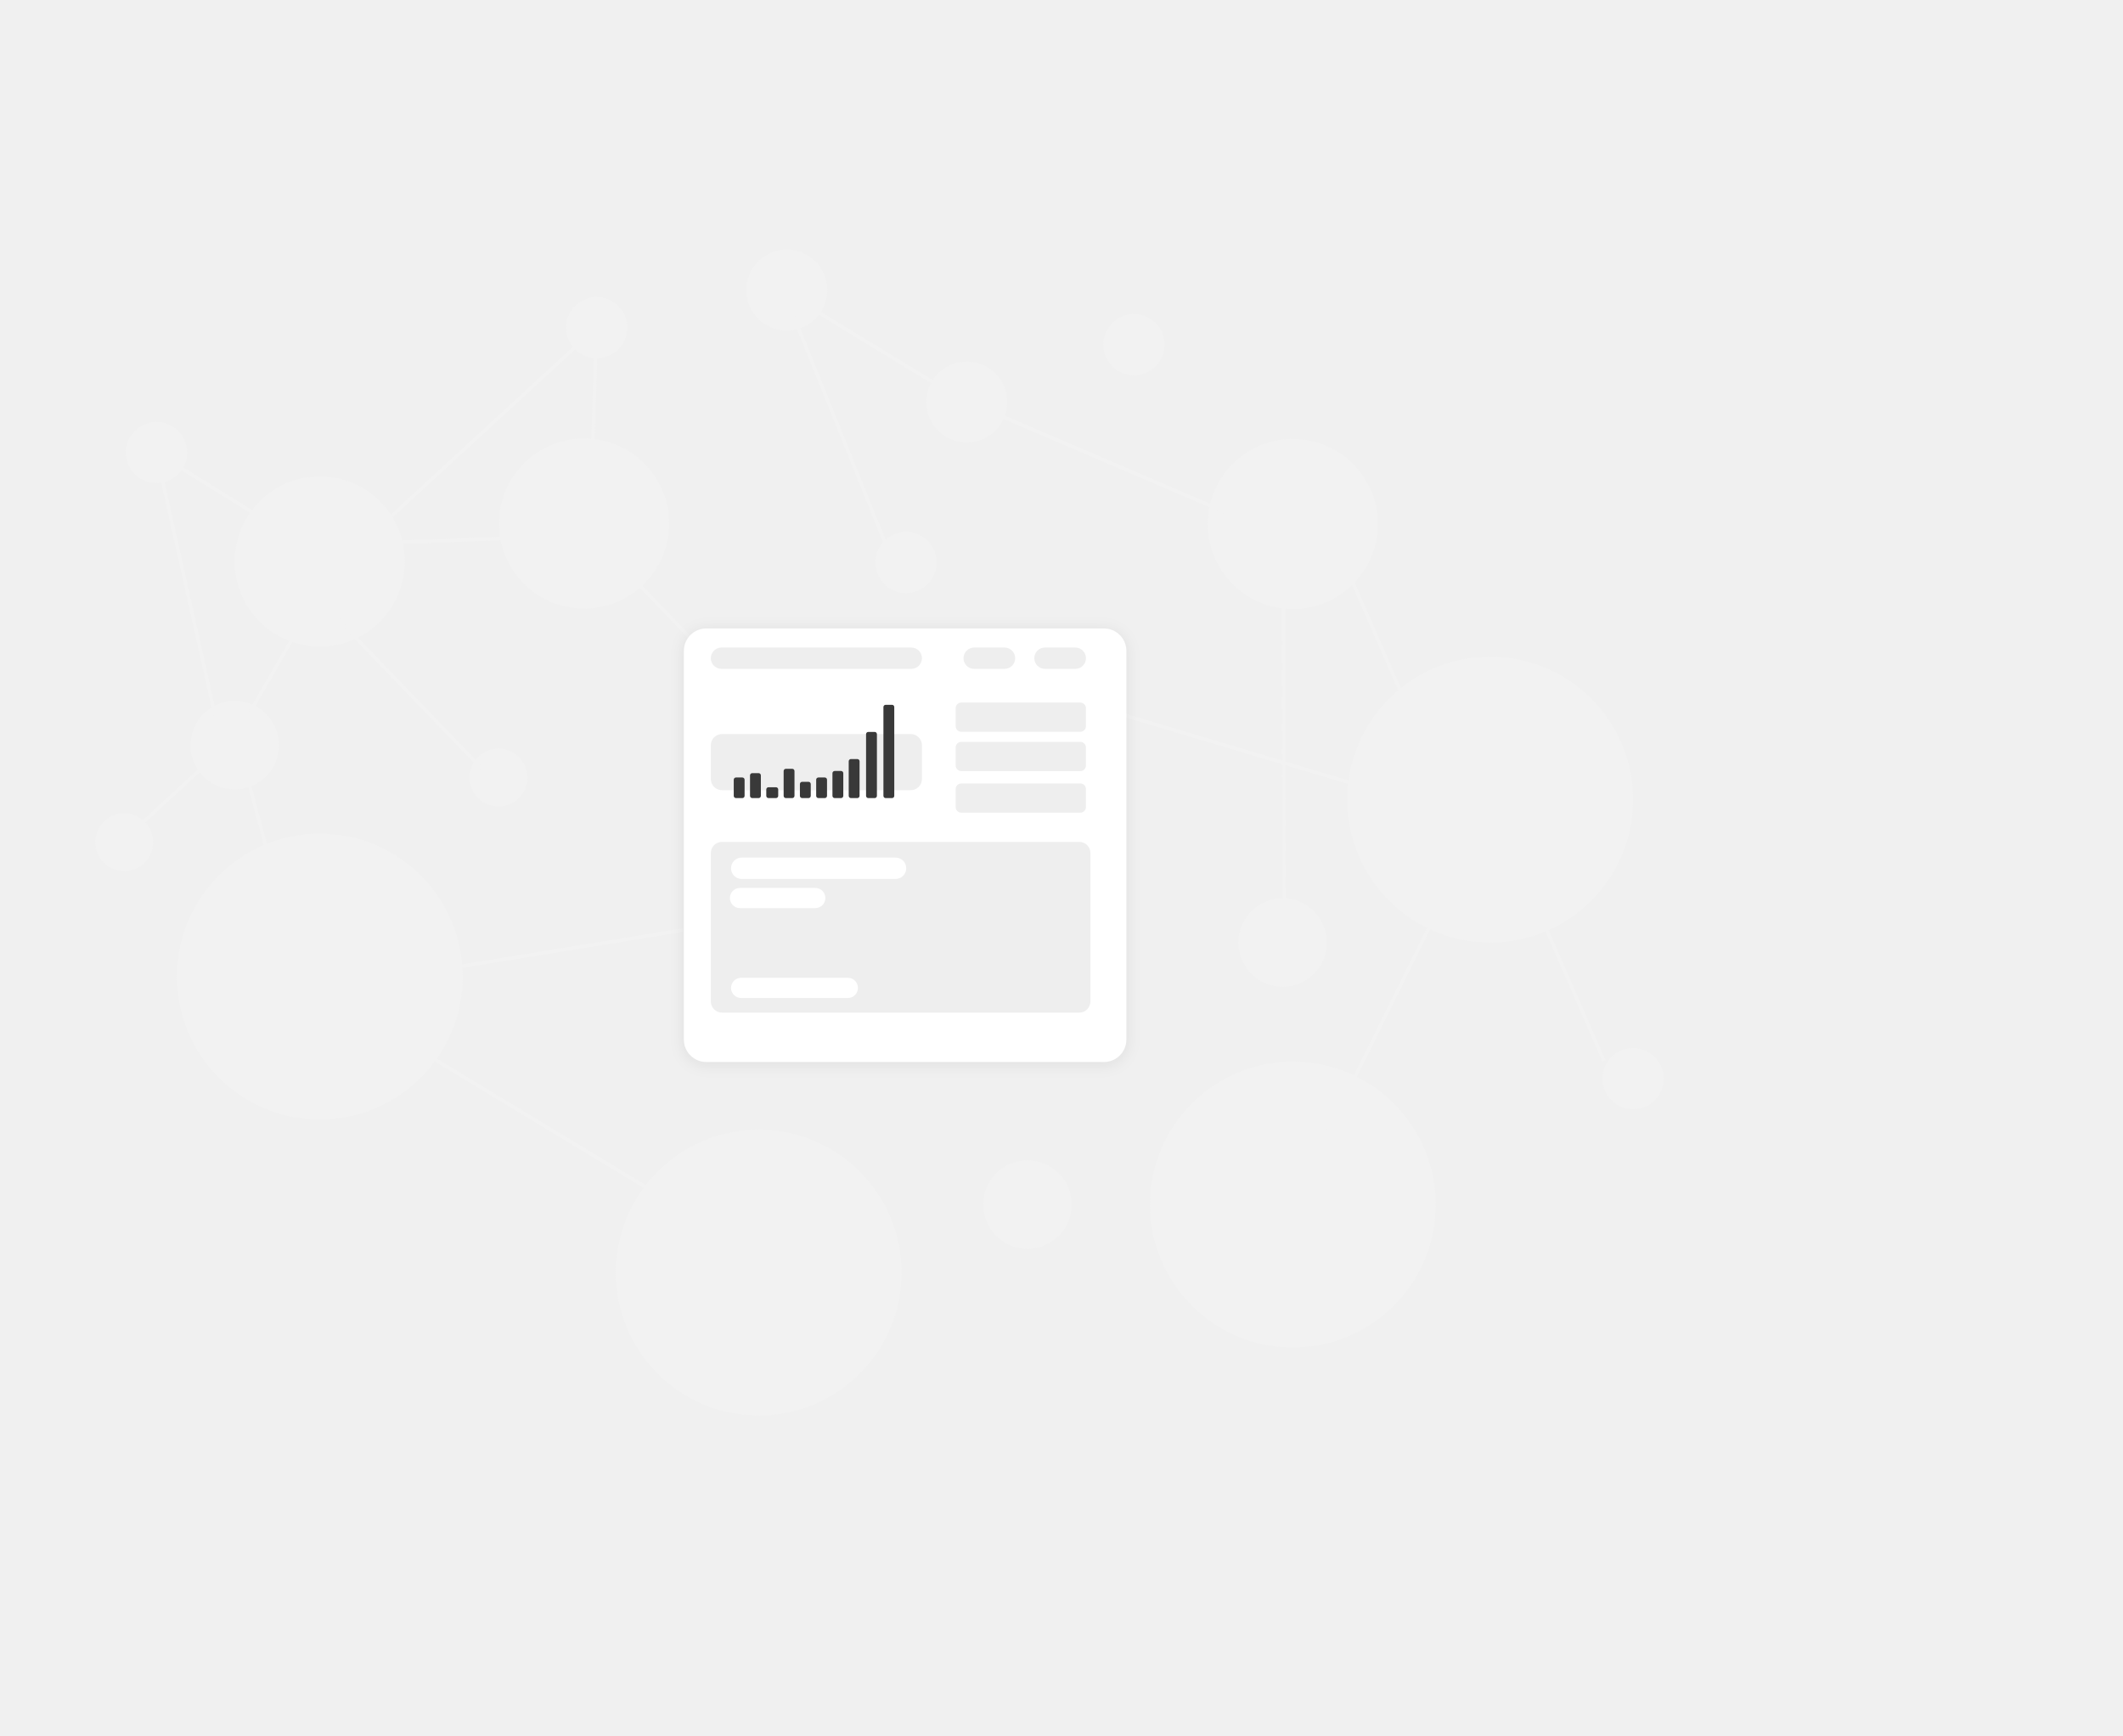
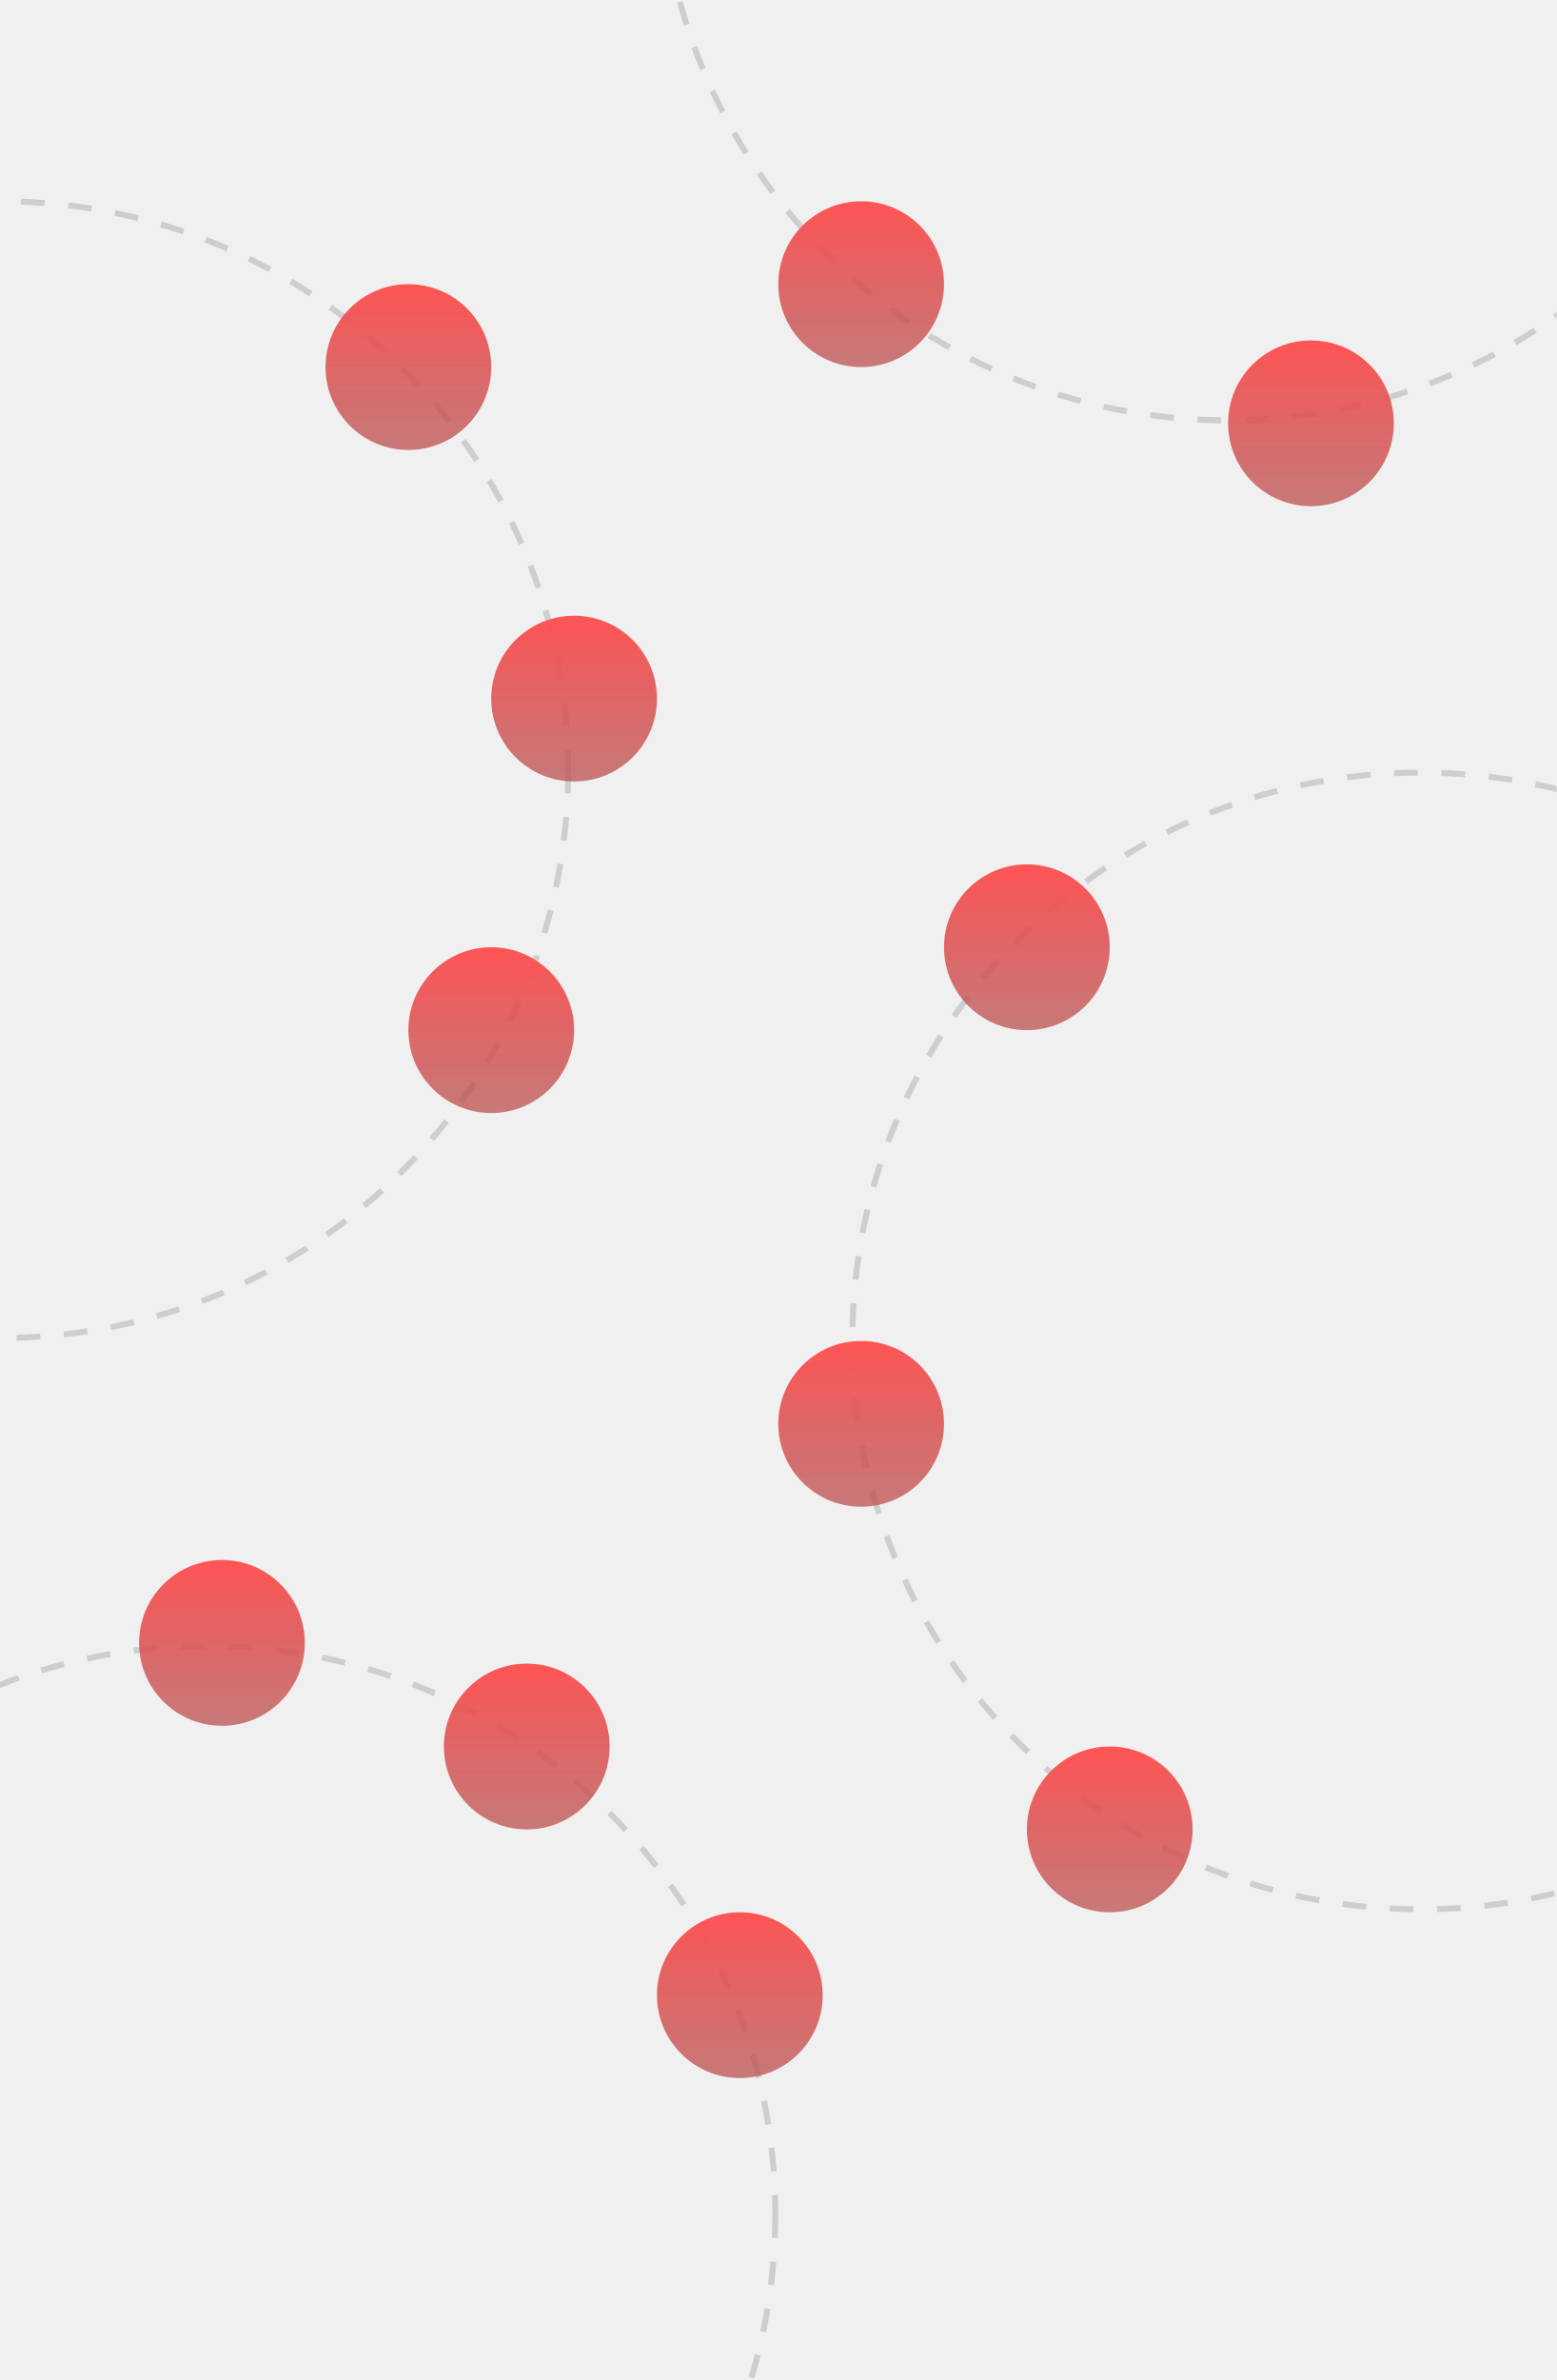
- <svg xmlns="http://www.w3.org/2000/svg" width="624" height="510" viewBox="0 0 624 510" fill="none">
-   <rect width="18" height="18" rx="9" transform="matrix(-1 0 0 1 55 124)" fill="#F2F2F2" />
-   <rect width="18" height="18" rx="9" transform="matrix(-1 0 0 1 489 308)" fill="#F2F2F2" />
-   <rect width="18" height="18" rx="9" transform="matrix(-0.5 -0.866025 -0.866025 0.5 187.674 99.5884)" fill="#F2F2F2" />
-   <rect width="18" height="18" rx="9" transform="matrix(-0.5 -0.866025 -0.866025 0.5 278.589 168.588)" fill="#F2F2F2" />
-   <rect width="18" height="18" rx="9" transform="matrix(-0.5 -0.866025 -0.866025 0.5 345.589 104.588)" fill="#F2F2F2" />
-   <rect x="69" y="140" width="50" height="50" rx="25" fill="#F2F2F2" />
-   <rect x="355" y="129" width="50" height="50" rx="25" fill="#F2F2F2" />
-   <rect x="180.818" y="119.713" width="50" height="50" rx="25" transform="rotate(60 180.818 119.713)" fill="#F2F2F2" />
-   <rect x="288.507" y="101.892" width="23.804" height="23.804" rx="11.902" transform="rotate(60 288.507 101.892)" fill="#F2F2F2" />
-   <rect x="235.615" y="69" width="23.804" height="23.804" rx="11.902" transform="rotate(60 235.615 69)" fill="#F2F2F2" />
-   <rect x="28" y="239" width="17" height="17" rx="8.5" fill="#F2F2F2" />
-   <rect x="138" y="220" width="17" height="17" rx="8.5" fill="#F2F2F2" />
-   <rect x="52" y="245" width="84" height="84" rx="42" fill="#F2F2F2" />
-   <rect x="396" y="193" width="84" height="84" rx="42" fill="#F2F2F2" />
-   <rect x="181" y="332" width="84" height="84" rx="42" fill="#F2F2F2" />
-   <rect x="338" y="312" width="84" height="84" rx="42" fill="#F2F2F2" />
-   <rect x="56" y="206" width="26" height="26" rx="13" fill="#F2F2F2" />
-   <rect x="289" y="341" width="26" height="26" rx="13" fill="#F2F2F2" />
-   <rect x="364" y="264" width="26" height="26" rx="13" fill="#F2F2F2" />
-   <line x1="53.263" y1="137.575" x2="74.263" y2="150.575" stroke="#F2F2F2" />
-   <line x1="175.05" y1="104.872" x2="174.291" y2="129.558" stroke="#F2F2F2" />
-   <line x1="422.206" y1="268.222" x2="390.448" y2="332.222" stroke="#F2F2F2" />
-   <line x1="438.216" y1="235.8" x2="471.458" y2="311.8" stroke="#F2F2F2" />
-   <line x1="390.458" y1="154.8" x2="423.7" y2="230.8" stroke="#F2F2F2" />
-   <line x1="377.258" y1="175.999" x2="377.5" y2="272.999" stroke="#F2F2F2" />
-   <line x1="233.222" y1="92.813" x2="261.464" y2="162.813" stroke="#F2F2F2" />
-   <line x1="235.26" y1="88.573" x2="276.26" y2="113.573" stroke="#F2F2F2" />
-   <line x1="283.197" y1="117.54" x2="360.197" y2="150.54" stroke="#F2F2F2" />
-   <line x1="73.567" y1="209.139" x2="85.916" y2="187.75" stroke="#F2F2F2" />
-   <line x1="129.92" y1="284.896" x2="205.92" y2="272.507" stroke="#F2F2F2" />
-   <line x1="112.982" y1="159.5" x2="147.905" y2="158.238" stroke="#F2F2F2" />
-   <line x1="96.36" y1="178.916" x2="142.36" y2="226.653" stroke="#F2F2F2" />
-   <line x1="308.143" y1="203.521" x2="405.143" y2="232.521" stroke="#F2F2F2" />
-   <line x1="169.36" y1="152.653" x2="215.36" y2="200.391" stroke="#F2F2F2" />
-   <line x1="64.512" y1="216.109" x2="47.512" y2="140.109" stroke="#F2F2F2" />
-   <line x1="112.662" y1="153.881" x2="169.979" y2="101.158" stroke="#F2F2F2" />
-   <line x1="36.662" y1="246.562" x2="62.685" y2="222.632" stroke="#F2F2F2" />
-   <line x1="71.483" y1="223.871" x2="80.633" y2="258.019" stroke="#F2F2F2" />
-   <line x1="118.259" y1="305.572" x2="194.259" y2="351.572" stroke="#F2F2F2" />
-   <g filter="url(#filter0_d)">
-     <rect x="201" y="184.688" width="130.071" height="127.429" rx="6.603" fill="white" />
+ <svg xmlns="http://www.w3.org/2000/svg" width="526" height="804" viewBox="0 0 526 804" fill="none">
+   <g clip-path="url(#clip0)">
+     <circle cy="260" r="192" stroke="#CECECE" stroke-width="2" stroke-dasharray="8 8" />
+     <circle cx="480" cy="453" r="192" stroke="#CECECE" stroke-width="2" stroke-dasharray="8 8" />
+     <circle cx="415" cy="-50" r="192" stroke="#CECECE" stroke-width="2" stroke-dasharray="8 8" />
+     <circle cx="70" cy="748" r="192" stroke="#CECECE" stroke-width="2" stroke-dasharray="8 8" />
+     <circle cx="194" cy="236" r="28" fill="url(#paint0_linear)" />
+     <circle cx="291" cy="481" r="28" fill="url(#paint1_linear)" />
+     <circle cx="443" cy="143" r="28" fill="url(#paint2_linear)" />
+     <circle cx="291" cy="96" r="28" fill="url(#paint3_linear)" />
+     <circle cx="138" cy="124" r="28" fill="url(#paint4_linear)" />
+     <circle cx="166" cy="348" r="28" fill="url(#paint5_linear)" />
+     <circle cx="250" cy="674" r="28" fill="url(#paint6_linear)" />
+     <circle cx="178" cy="590" r="28" fill="url(#paint7_linear)" />
+     <circle cx="347" cy="320" r="28" fill="url(#paint8_linear)" />
+     <circle cx="75" cy="555" r="28" fill="url(#paint9_linear)" />
+     <circle cx="375" cy="618" r="28" fill="url(#paint10_linear)" />
  </g>
-   <rect x="208.923" y="190.3" width="62.064" height="6.272" rx="3.136" fill="#EEEEEE" />
-   <rect x="283.202" y="190.3" width="15.186" height="6.272" rx="3.136" fill="#EEEEEE" />
-   <rect x="304" y="190.3" width="15.186" height="6.272" rx="3.136" fill="#EEEEEE" />
-   <rect x="208.923" y="215.72" width="62.064" height="16.506" rx="3.301" fill="#EEEEEE" />
-   <rect x="208.923" y="247.412" width="111.583" height="50.179" rx="3.301" fill="#EEEEEE" />
-   <rect x="215.665" y="228.488" width="3.188" height="6.057" rx="0.66" fill="#393939" />
-   <rect x="220.447" y="227.213" width="3.188" height="7.332" rx="0.66" fill="#393939" />
-   <rect x="225.229" y="231.357" width="3.507" height="3.188" rx="0.66" fill="#393939" />
-   <rect x="230.33" y="225.938" width="3.188" height="8.608" rx="0.66" fill="#393939" />
-   <rect x="235.112" y="229.763" width="3.188" height="4.782" rx="0.66" fill="#393939" />
-   <rect x="239.894" y="228.488" width="3.188" height="6.057" rx="0.66" fill="#393939" />
-   <rect x="244.676" y="226.576" width="3.188" height="7.97" rx="0.66" fill="#393939" />
-   <rect x="249.458" y="223.069" width="3.188" height="11.477" rx="0.66" fill="#393939" />
-   <rect x="254.558" y="215.099" width="3.188" height="19.447" rx="0.66" fill="#393939" />
-   <rect x="259.659" y="207.129" width="3.188" height="27.417" rx="0.66" fill="#393939" />
-   <rect x="214.865" y="252.034" width="51.5" height="6.272" rx="3.136" fill="white" />
-   <rect x="214.535" y="260.947" width="28.061" height="5.942" rx="2.971" fill="white" />
-   <rect x="214.865" y="287.357" width="37.304" height="5.942" rx="2.971" fill="white" />
-   <rect x="280.891" y="206.476" width="38.295" height="8.583" rx="1.651" fill="#EEEEEE" />
-   <rect x="280.891" y="218.03" width="38.295" height="8.583" rx="1.651" fill="#EEEEEE" />
-   <rect x="280.891" y="230.245" width="38.295" height="8.583" rx="1.651" fill="#EEEEEE" />
  <defs>
-     <filter id="filter0_d" x="196.708" y="181.056" width="138.654" height="136.013" filterUnits="userSpaceOnUse" color-interpolation-filters="sRGB">
-       <feFlood flood-opacity="0" result="BackgroundImageFix" />
-       <feColorMatrix in="SourceAlpha" type="matrix" values="0 0 0 0 0 0 0 0 0 0 0 0 0 0 0 0 0 0 127 0" />
-       <feOffset dy="0.66" />
-       <feGaussianBlur stdDeviation="2.146" />
-       <feColorMatrix type="matrix" values="0 0 0 0 0 0 0 0 0 0 0 0 0 0 0 0 0 0 0.07 0" />
-       <feBlend mode="normal" in2="BackgroundImageFix" result="effect1_dropShadow" />
-       <feBlend mode="normal" in="SourceGraphic" in2="effect1_dropShadow" result="shape" />
-     </filter>
+     <linearGradient id="paint0_linear" x1="194" y1="208" x2="194" y2="264" gradientUnits="userSpaceOnUse">
+       <stop stop-color="#FF5454" />
+       <stop offset="1" stop-color="#BA4F4F" stop-opacity="0.74" />
+     </linearGradient>
+     <linearGradient id="paint1_linear" x1="291" y1="453" x2="291" y2="509" gradientUnits="userSpaceOnUse">
+       <stop stop-color="#FF5454" />
+       <stop offset="1" stop-color="#BA4F4F" stop-opacity="0.74" />
+     </linearGradient>
+     <linearGradient id="paint2_linear" x1="443" y1="115" x2="443" y2="171" gradientUnits="userSpaceOnUse">
+       <stop stop-color="#FF5454" />
+       <stop offset="1" stop-color="#BA4F4F" stop-opacity="0.74" />
+     </linearGradient>
+     <linearGradient id="paint3_linear" x1="291" y1="68" x2="291" y2="124" gradientUnits="userSpaceOnUse">
+       <stop stop-color="#FF5454" />
+       <stop offset="1" stop-color="#BA4F4F" stop-opacity="0.74" />
+     </linearGradient>
+     <linearGradient id="paint4_linear" x1="138" y1="96" x2="138" y2="152" gradientUnits="userSpaceOnUse">
+       <stop stop-color="#FF5454" />
+       <stop offset="1" stop-color="#BA4F4F" stop-opacity="0.74" />
+     </linearGradient>
+     <linearGradient id="paint5_linear" x1="166" y1="320" x2="166" y2="376" gradientUnits="userSpaceOnUse">
+       <stop stop-color="#FF5454" />
+       <stop offset="1" stop-color="#BA4F4F" stop-opacity="0.74" />
+     </linearGradient>
+     <linearGradient id="paint6_linear" x1="250" y1="646" x2="250" y2="702" gradientUnits="userSpaceOnUse">
+       <stop stop-color="#FF5454" />
+       <stop offset="1" stop-color="#BA4F4F" stop-opacity="0.74" />
+     </linearGradient>
+     <linearGradient id="paint7_linear" x1="178" y1="562" x2="178" y2="618" gradientUnits="userSpaceOnUse">
+       <stop stop-color="#FF5454" />
+       <stop offset="1" stop-color="#BA4F4F" stop-opacity="0.74" />
+     </linearGradient>
+     <linearGradient id="paint8_linear" x1="347" y1="292" x2="347" y2="348" gradientUnits="userSpaceOnUse">
+       <stop stop-color="#FF5454" />
+       <stop offset="1" stop-color="#BA4F4F" stop-opacity="0.74" />
+     </linearGradient>
+     <linearGradient id="paint9_linear" x1="75" y1="527" x2="75" y2="583" gradientUnits="userSpaceOnUse">
+       <stop stop-color="#FF5454" />
+       <stop offset="1" stop-color="#BA4F4F" stop-opacity="0.74" />
+     </linearGradient>
+     <linearGradient id="paint10_linear" x1="375" y1="590" x2="375" y2="646" gradientUnits="userSpaceOnUse">
+       <stop stop-color="#FF5454" />
+       <stop offset="1" stop-color="#BA4F4F" stop-opacity="0.74" />
+     </linearGradient>
+     <clipPath id="clip0">
+       <rect width="526" height="804" fill="white" />
+     </clipPath>
  </defs>
</svg>
